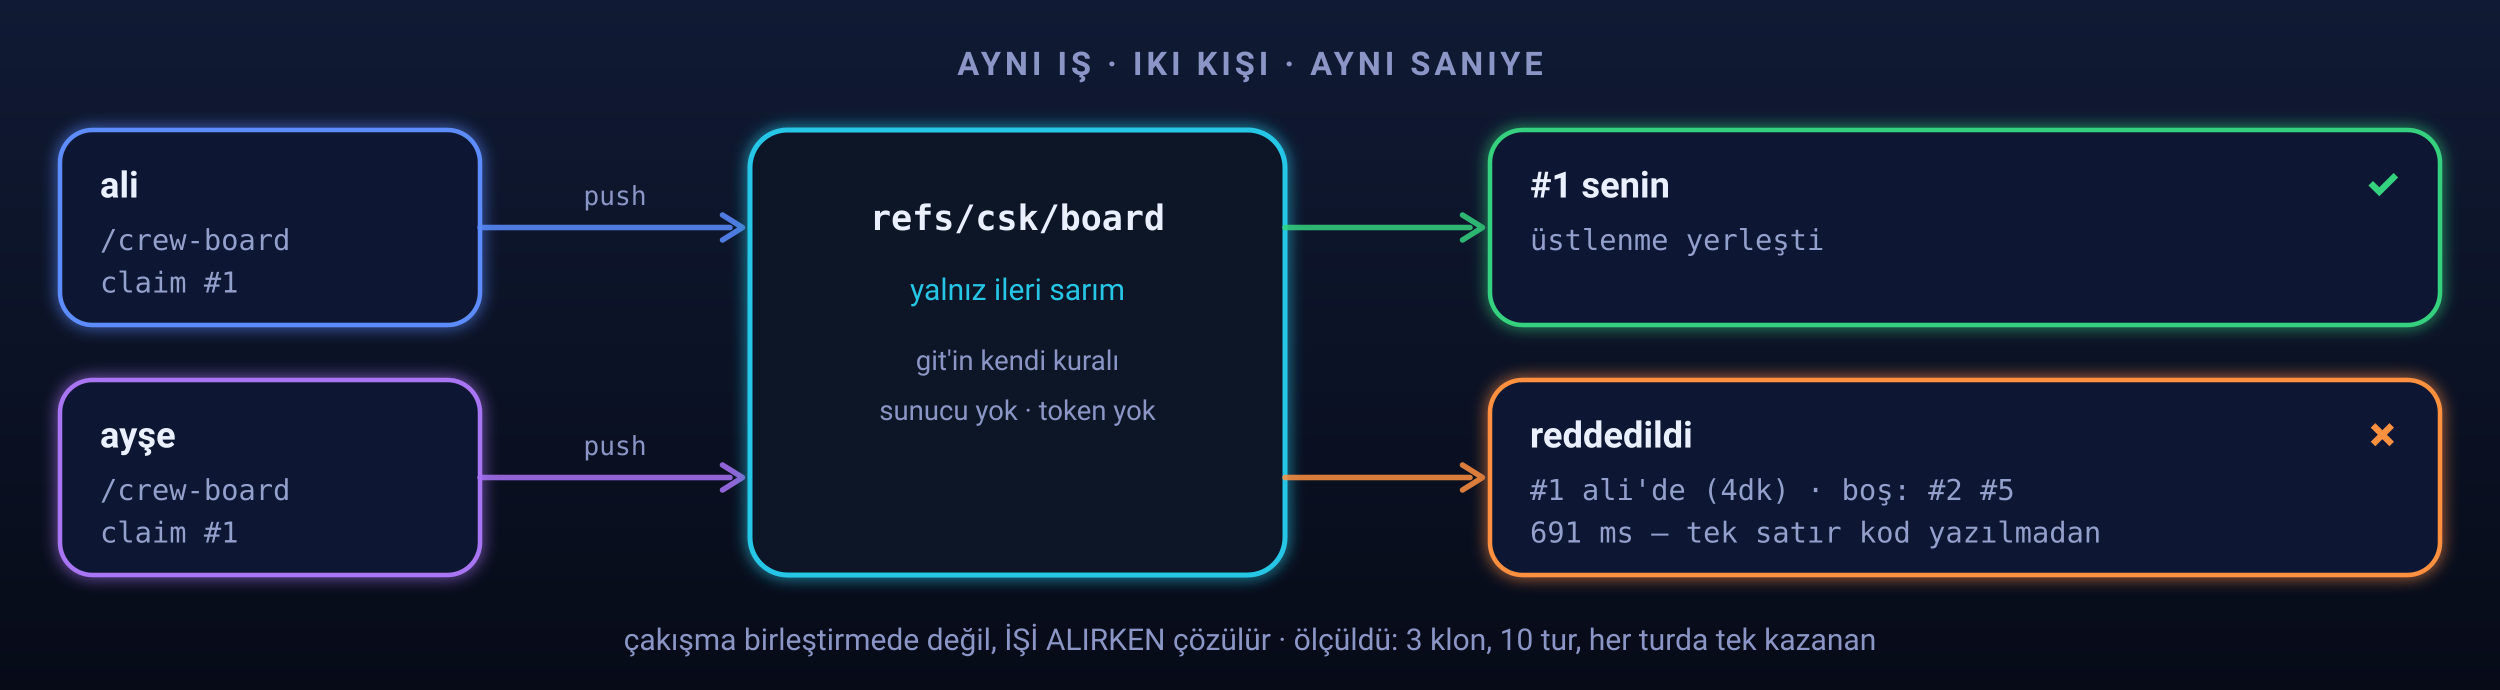
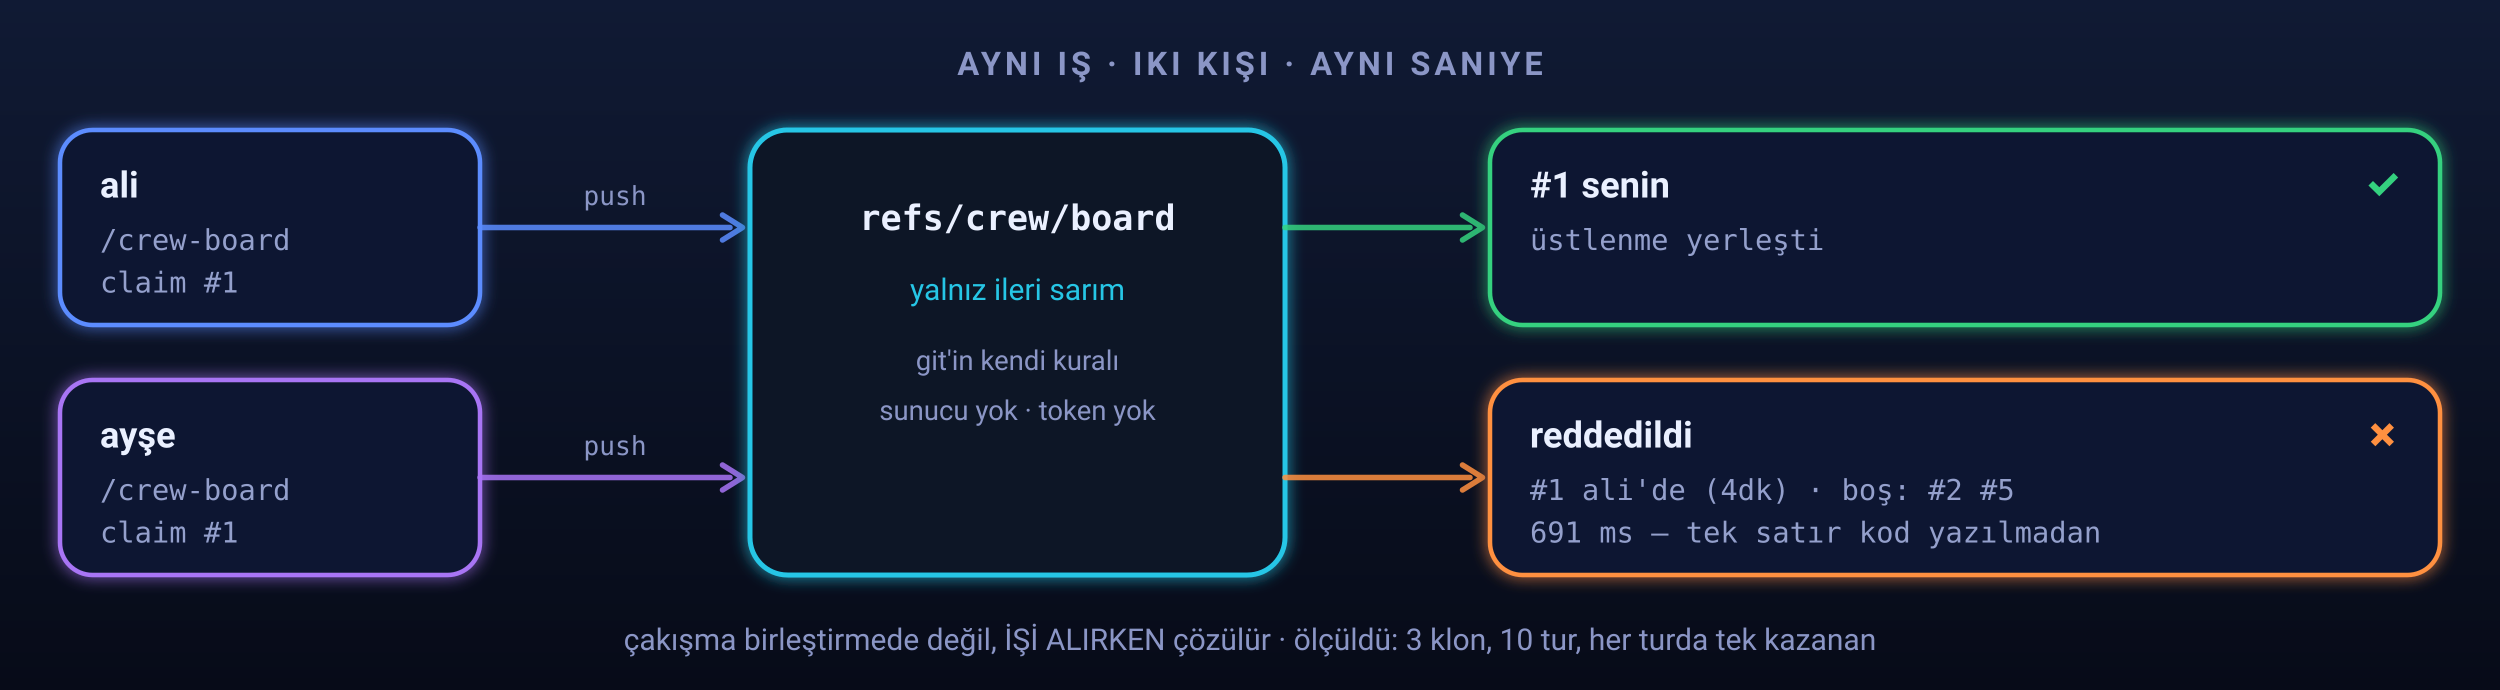
<svg xmlns="http://www.w3.org/2000/svg" viewBox="0 0 1000 276" font-family="'Segoe UI',system-ui,-apple-system,Roboto,Helvetica,Arial,sans-serif" role="img" aria-label="Crewforth — the board claim race">
  <defs>
    <linearGradient id="bbg" x1="0" y1="0" x2="0" y2="1">
      <stop offset="0" stop-color="#101a34" />
      <stop offset="1" stop-color="#070b18" />
    </linearGradient>
    <filter id="bglow" x="-60%" y="-60%" width="220%" height="220%">
      <feGaussianBlur stdDeviation="3" result="b" />
      <feMerge>
        <feMergeNode in="b" />
        <feMergeNode in="SourceGraphic" />
      </feMerge>
    </filter>
  </defs>
  <rect width="1000" height="276" fill="url(#bbg)" />
  <text x="500.0" y="30" text-anchor="middle" font-size="13" font-weight="700" fill="#8b96c6" letter-spacing="1.6">AYNI IŞ · IKI KIŞI · AYNI SANIYE</text>
  <rect x="24" y="52" width="168" height="78" rx="13" fill="#0f1830" stroke="#5b8cff" stroke-width="1.8" filter="url(#bglow)" />
  <text x="40" y="79" font-size="14.5" font-weight="700" fill="#eaf0ff">ali</text>
  <text x="40" y="100" font-size="11.5" fill="#94a0cc" font-family="ui-monospace,Menlo,monospace">/crew-board</text>
  <text x="40" y="117" font-size="11.5" fill="#94a0cc" font-family="ui-monospace,Menlo,monospace">claim #1</text>
  <rect x="24" y="152" width="168" height="78" rx="13" fill="#0f1830" stroke="#a874f5" stroke-width="1.8" filter="url(#bglow)" />
  <text x="40" y="179" font-size="14.5" font-weight="700" fill="#eaf0ff">ayşe</text>
  <text x="40" y="200" font-size="11.5" fill="#94a0cc" font-family="ui-monospace,Menlo,monospace">/crew-board</text>
  <text x="40" y="217" font-size="11.5" fill="#94a0cc" font-family="ui-monospace,Menlo,monospace">claim #1</text>
  <path d="M192,91.0 L292,91.0" stroke="#5b8cff" stroke-opacity="0.85" stroke-width="2.2" stroke-linecap="round" />
  <path d="M289,86.0 L297,91.0 L289,96.0" fill="none" stroke="#5b8cff" stroke-opacity="0.85" stroke-width="2.2" stroke-linecap="round" stroke-linejoin="round" />
  <text x="246.0" y="82.0" text-anchor="middle" font-size="10.5" fill="#8b96c6" font-family="ui-monospace,Menlo,monospace">push</text>
  <path d="M192,191.0 L292,191.0" stroke="#a874f5" stroke-opacity="0.85" stroke-width="2.2" stroke-linecap="round" />
  <path d="M289,186.0 L297,191.0 L289,196.0" fill="none" stroke="#a874f5" stroke-opacity="0.85" stroke-width="2.2" stroke-linecap="round" stroke-linejoin="round" />
  <text x="246.0" y="182.0" text-anchor="middle" font-size="10.5" fill="#8b96c6" font-family="ui-monospace,Menlo,monospace">push</text>
  <rect x="300" y="52" width="214" height="178" rx="15" fill="#0d1526" stroke="#26c6e6" stroke-width="2" filter="url(#bglow)" />
-   <text x="407.0" y="92" text-anchor="middle" font-size="14" font-weight="800" fill="#eaf0ff" font-family="ui-monospace,Menlo,monospace">refs/csk/board</text>
+   <text x="407.0" y="92" text-anchor="middle" font-size="14" font-weight="800" fill="#eaf0ff" font-family="ui-monospace,Menlo,monospace">refs/crew/board</text>
  <text x="407.0" y="120" text-anchor="middle" font-size="12" fill="#26c6e6">yalnız ileri sarım</text>
  <text x="407.0" y="148" text-anchor="middle" font-size="11" fill="#8b96c6">git'in kendi kuralı</text>
  <text x="407.0" y="168" text-anchor="middle" font-size="11" fill="#8b96c6">sunucu yok · token yok</text>
  <path d="M514,91.0 L588,91.0" stroke="#34d17f" stroke-opacity="0.85" stroke-width="2.2" stroke-linecap="round" />
  <path d="M585,86.0 L593,91.0 L585,96.0" fill="none" stroke="#34d17f" stroke-opacity="0.85" stroke-width="2.2" stroke-linecap="round" stroke-linejoin="round" />
  <text x="555.0" y="82.0" text-anchor="middle" font-size="10.5" fill="#8b96c6" font-family="ui-monospace,Menlo,monospace" />
  <path d="M514,191.0 L588,191.0" stroke="#ff9040" stroke-opacity="0.85" stroke-width="2.2" stroke-linecap="round" />
  <path d="M585,186.0 L593,191.0 L585,196.0" fill="none" stroke="#ff9040" stroke-opacity="0.85" stroke-width="2.2" stroke-linecap="round" stroke-linejoin="round" />
  <text x="555.0" y="182.0" text-anchor="middle" font-size="10.5" fill="#8b96c6" font-family="ui-monospace,Menlo,monospace" />
  <rect x="596" y="52" width="380" height="78" rx="13" fill="#0f1830" stroke="#34d17f" stroke-width="1.8" filter="url(#bglow)" />
  <text x="612" y="79" font-size="14.5" font-weight="700" fill="#eaf0ff">#1 senin</text>
  <text x="612" y="100" font-size="11.5" fill="#94a0cc" font-family="ui-monospace,Menlo,monospace">üstlenme yerleşti</text>
  <text x="960" y="79" text-anchor="end" font-size="16" font-weight="800" fill="#34d17f">✓</text>
  <rect x="596" y="152" width="380" height="78" rx="13" fill="#0f1830" stroke="#ff9040" stroke-width="1.8" filter="url(#bglow)" />
  <text x="612" y="179" font-size="14.5" font-weight="700" fill="#eaf0ff">reddedildi</text>
  <text x="612" y="200" font-size="11.5" fill="#94a0cc" font-family="ui-monospace,Menlo,monospace">#1 ali'de (4dk) · boş: #2 #5</text>
  <text x="612" y="217" font-size="11.5" fill="#94a0cc" font-family="ui-monospace,Menlo,monospace">691 ms — tek satır kod yazılmadan</text>
  <text x="960" y="179" text-anchor="end" font-size="16" font-weight="800" fill="#ff9040">✗</text>
  <text x="500.0" y="260" text-anchor="middle" font-size="12" fill="#8b96c6">çakışma birleştirmede değil, İŞİ ALIRKEN çözülür · ölçüldü: 3 klon, 10 tur, her turda tek kazanan</text>
</svg>
